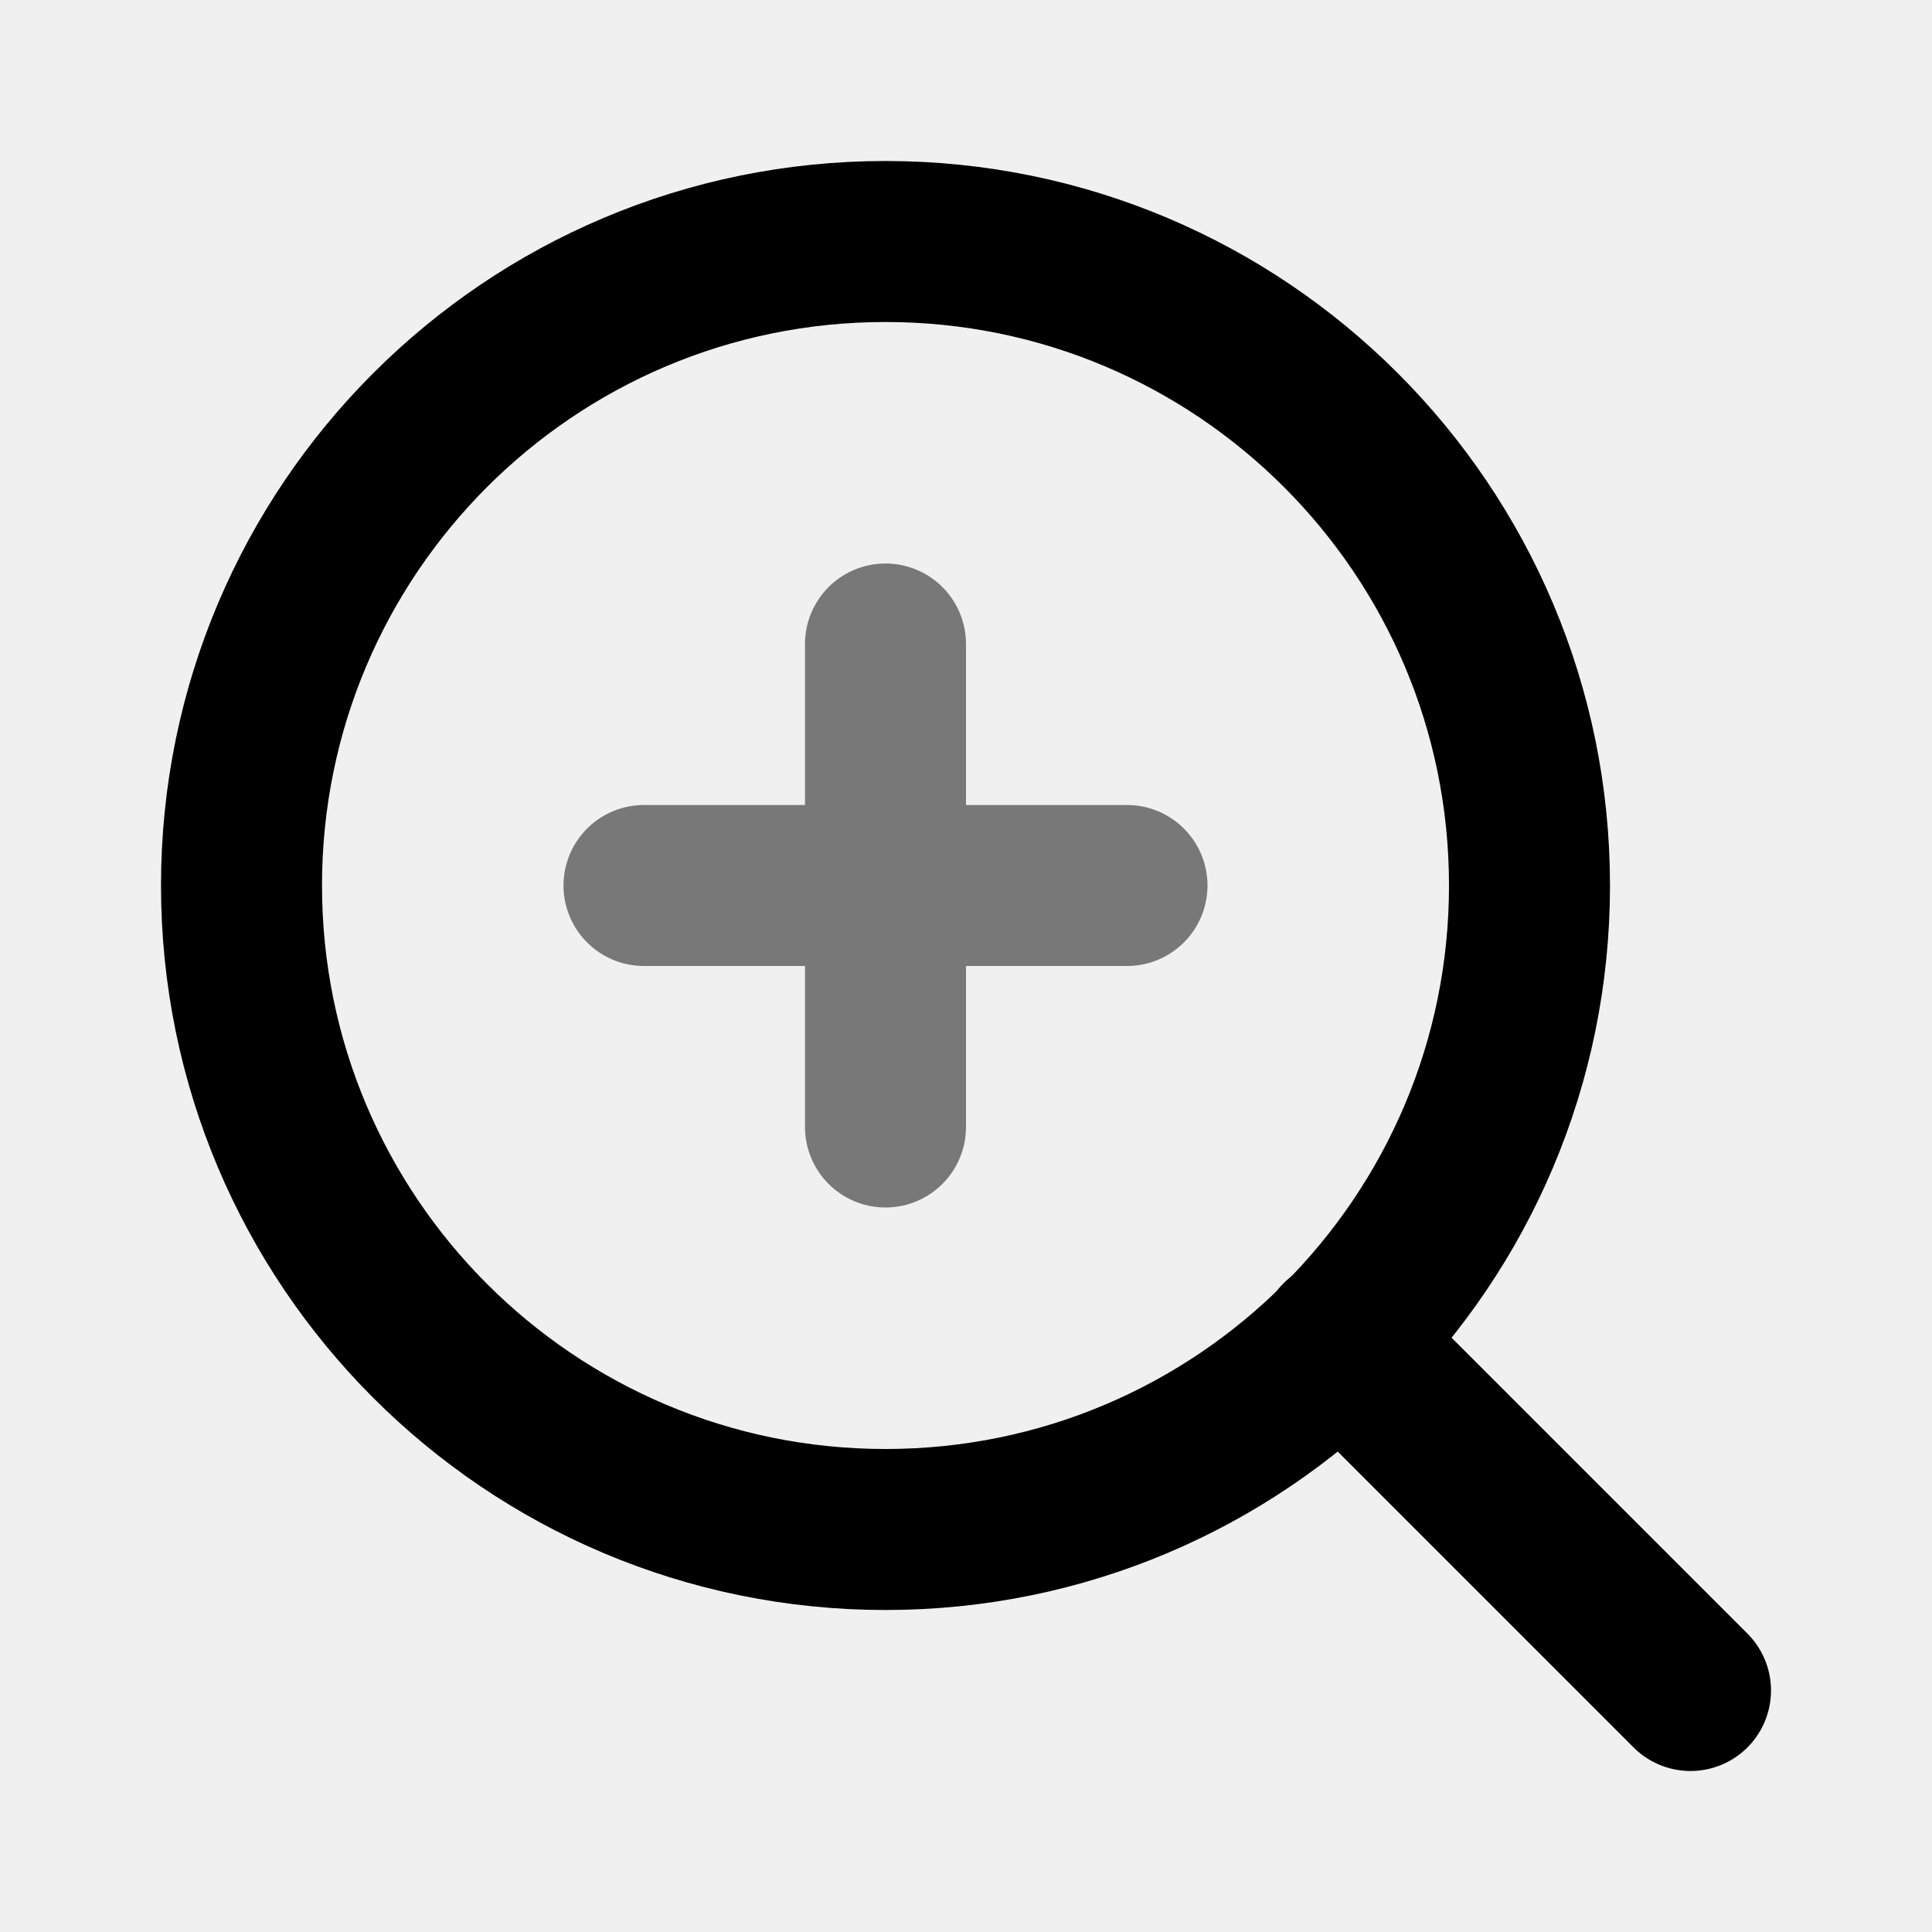
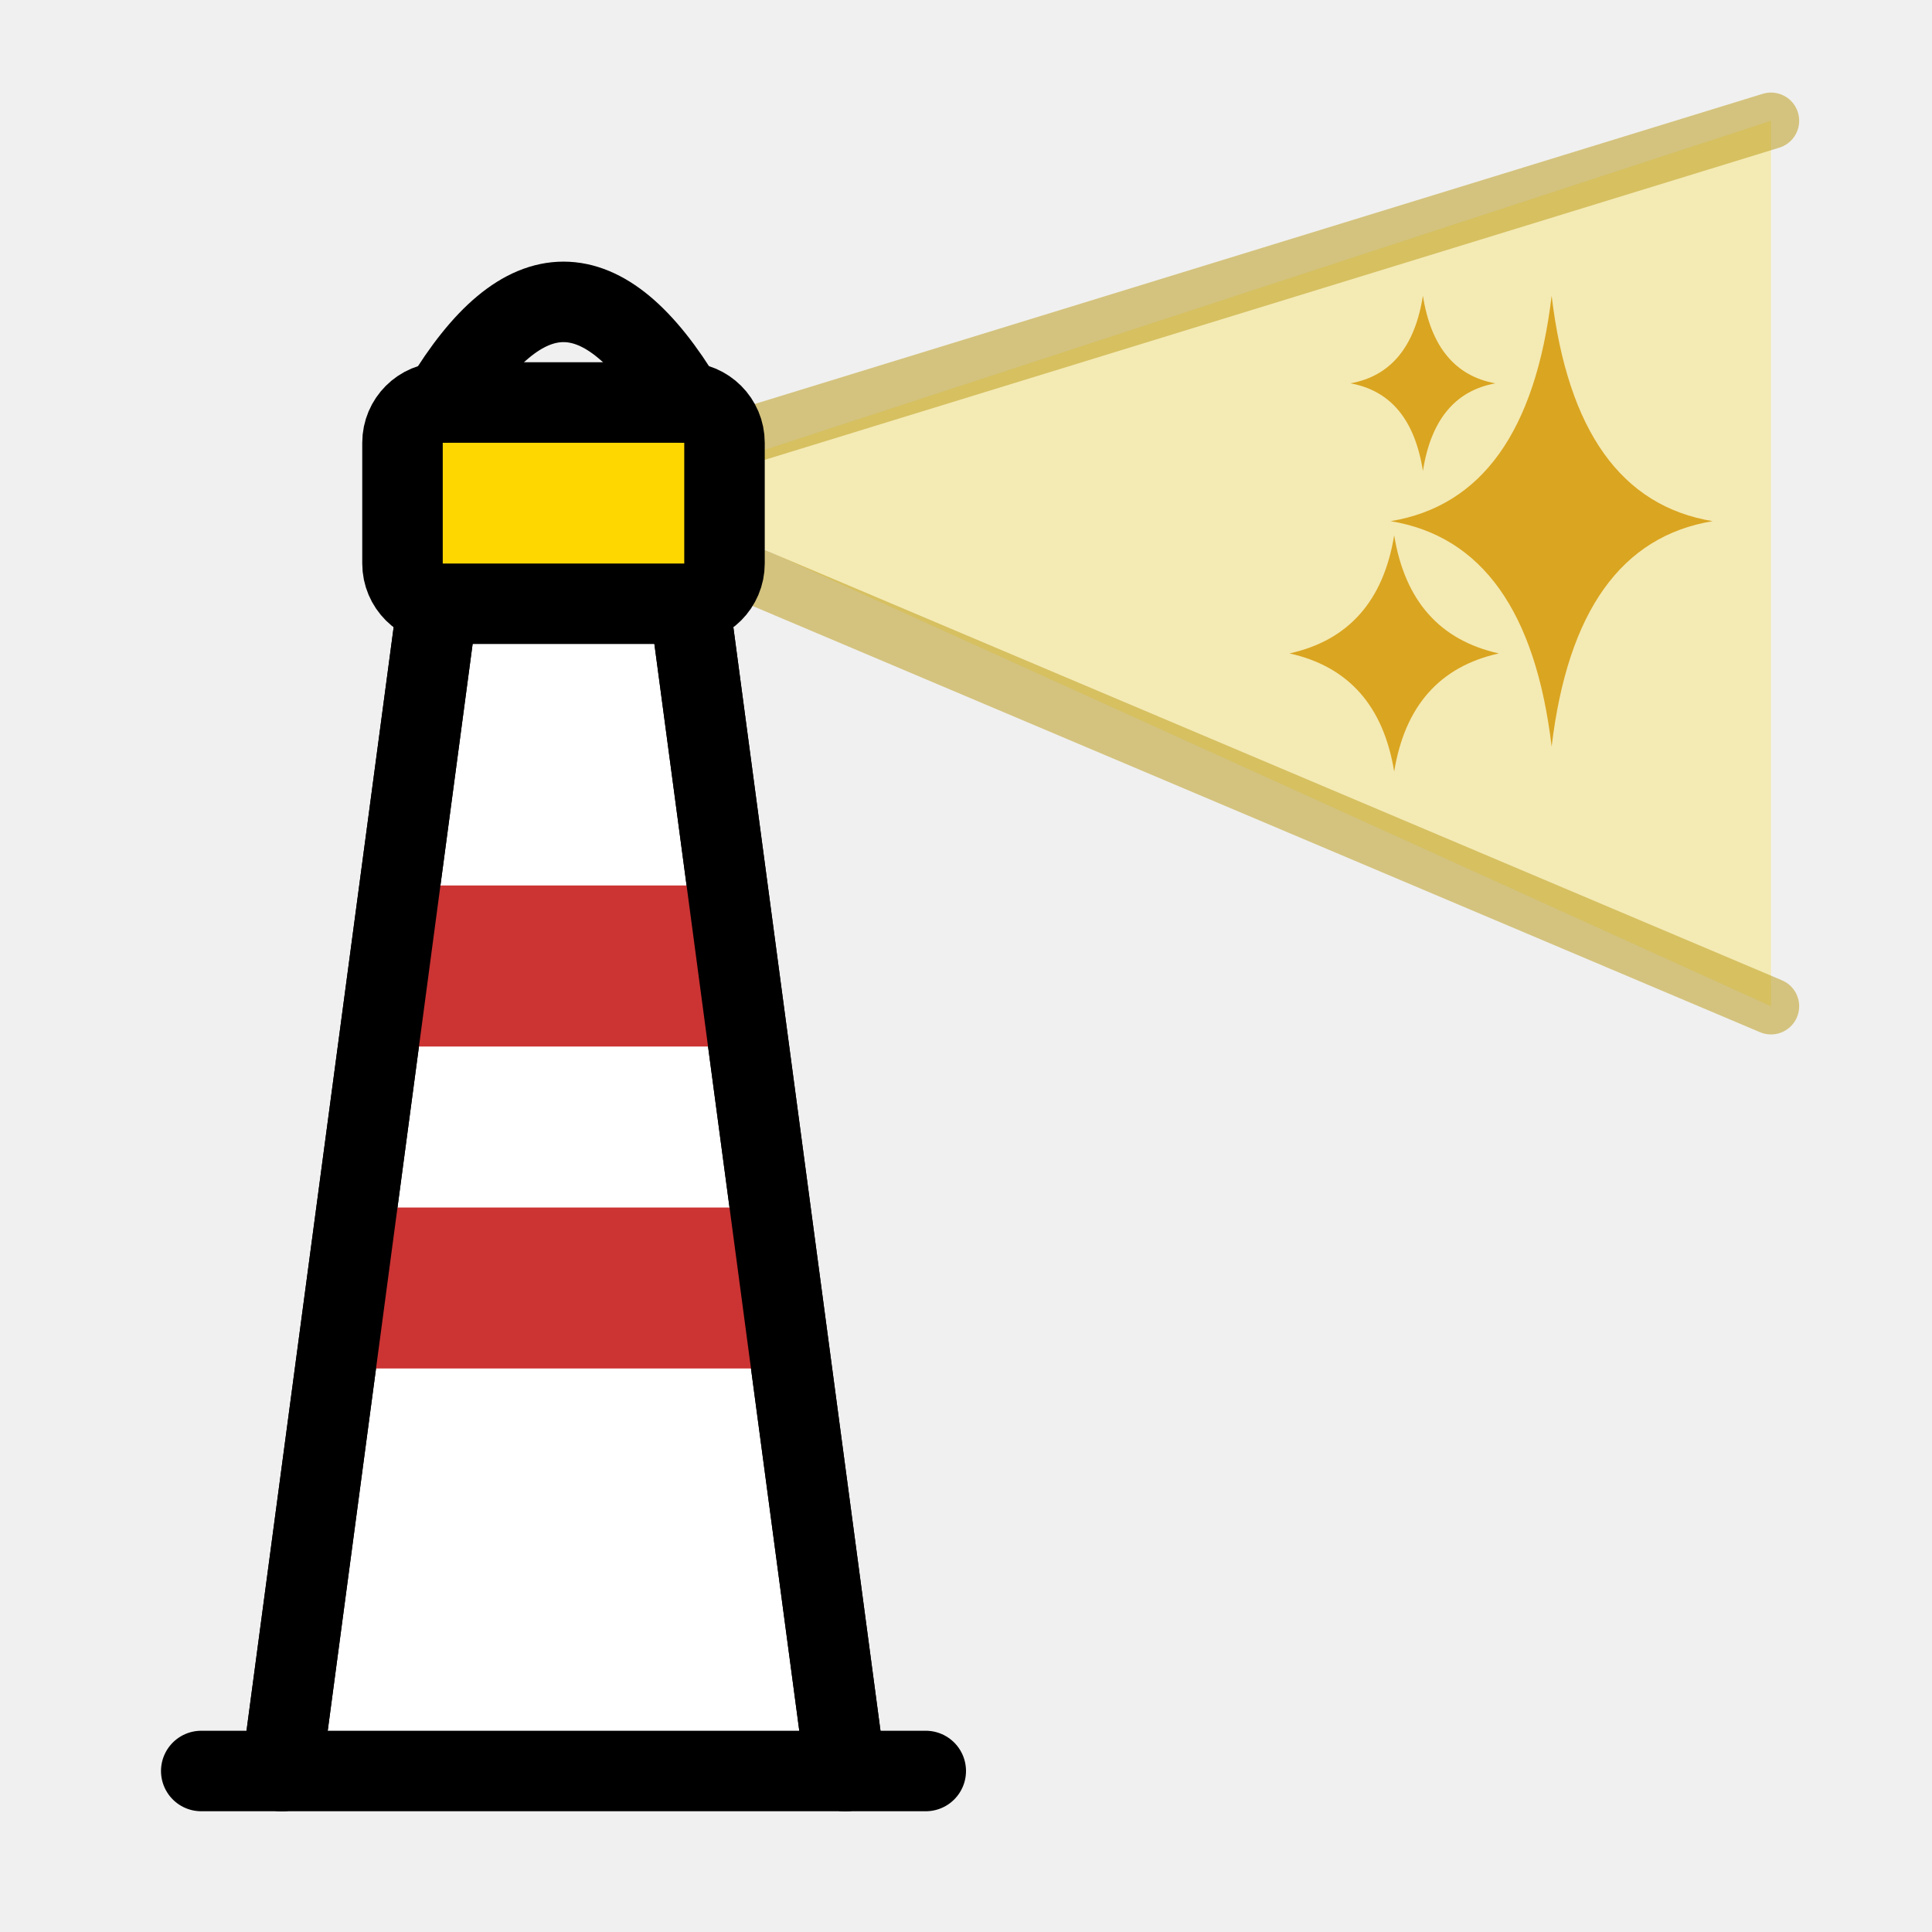
- <svg xmlns="http://www.w3.org/2000/svg" viewBox="0 0 24 24" fill="none" stroke="currentColor" stroke-width="2" stroke-linecap="round" stroke-linejoin="round">
-   <circle cx="11" cy="11" r="8" />
-   <line x1="21" y1="21" x2="16.65" y2="16.65" />
-   <path d="M8 11h6M11 8v6" opacity="0.5" />
+ <svg xmlns="http://www.w3.org/2000/svg" viewBox="0 0 24 24" fill="none" stroke="black" stroke-linecap="round" stroke-linejoin="round" version="1.1" id="svg9">
+   <defs id="defs9" />
+   <path d="M 7.912,6.107 22,1.5 v 11 z" fill="#ffd700" opacity="0.25" stroke="none" id="path1" />
+   <line x1="9" y1="5.5" x2="22" y2="1.5" stroke="#B8960C" stroke-width="0.7" opacity="0.5" id="line1" />
+   <line x1="9" y1="7" x2="22" y2="12.5" stroke="#B8960C" stroke-width="0.7" opacity="0.5" id="line2" />
+   <path d="m 19.275,3.674 q 0.3,2.52 2,2.8 -1.7,0.28 -2,2.8 -0.3,-2.52 -2,-2.8 1.7,-0.28 2,-2.8" fill="#daa520" stroke="none" id="path2" style="stroke-width:1.183" />
+   <path d="m 17.319,6.65 q 0.2,1.222 1.3,1.467 -1.1,0.244 -1.3,1.467 -0.2,-1.222 -1.3,-1.467 1.1,-0.244 1.3,-1.467" fill="#daa520" stroke="none" id="path3" style="stroke-width:1.106" />
+   <path d="m 17.676,3.674 q 0.15,0.952 0.9,1.088 -0.75,0.136 -0.9,1.088 -0.15,-0.952 -0.9,-1.088 0.75,-0.136 0.9,-1.088" fill="#daa520" stroke="none" id="path4" style="stroke-width:1.166" />
+   <path d="M3.5,22 L5.5,7 L8.5,7 L10.5,22" stroke-width="1.5" fill="white" id="path5" style="stroke-width:1;stroke-dasharray:none" />
+   <path d="M4.8,13 L5.2,11 L8.8,11 L9.2,13 Z" fill="#CC3333" stroke="none" id="path6" />
+   <path d="M4.1,17 L4.5,15 L9.5,15 L9.9,17 Z" fill="#CC3333" stroke="none" id="path7" />
+   <path d="M3.5,22 L5.5,7 L8.5,7 L10.5,22" stroke-width="1.5" fill="none" id="path8" style="stroke-width:1;stroke-dasharray:none" />
+   <rect x="5" y="5" width="4" height="2.5" rx="0.5" stroke-width="1.2" fill="#FFD700" id="rect8" style="stroke-width:1;stroke-dasharray:none" />
+   <path d="M5.5,5 Q7,2.5 8.5,5" stroke-width="1.2" id="path9" style="stroke-width:1;stroke-dasharray:none" />
+   <line x1="2.5" y1="22" x2="11.5" y2="22" stroke-width="1.5" id="line9" style="stroke-width:1;stroke-dasharray:none" />
</svg>
